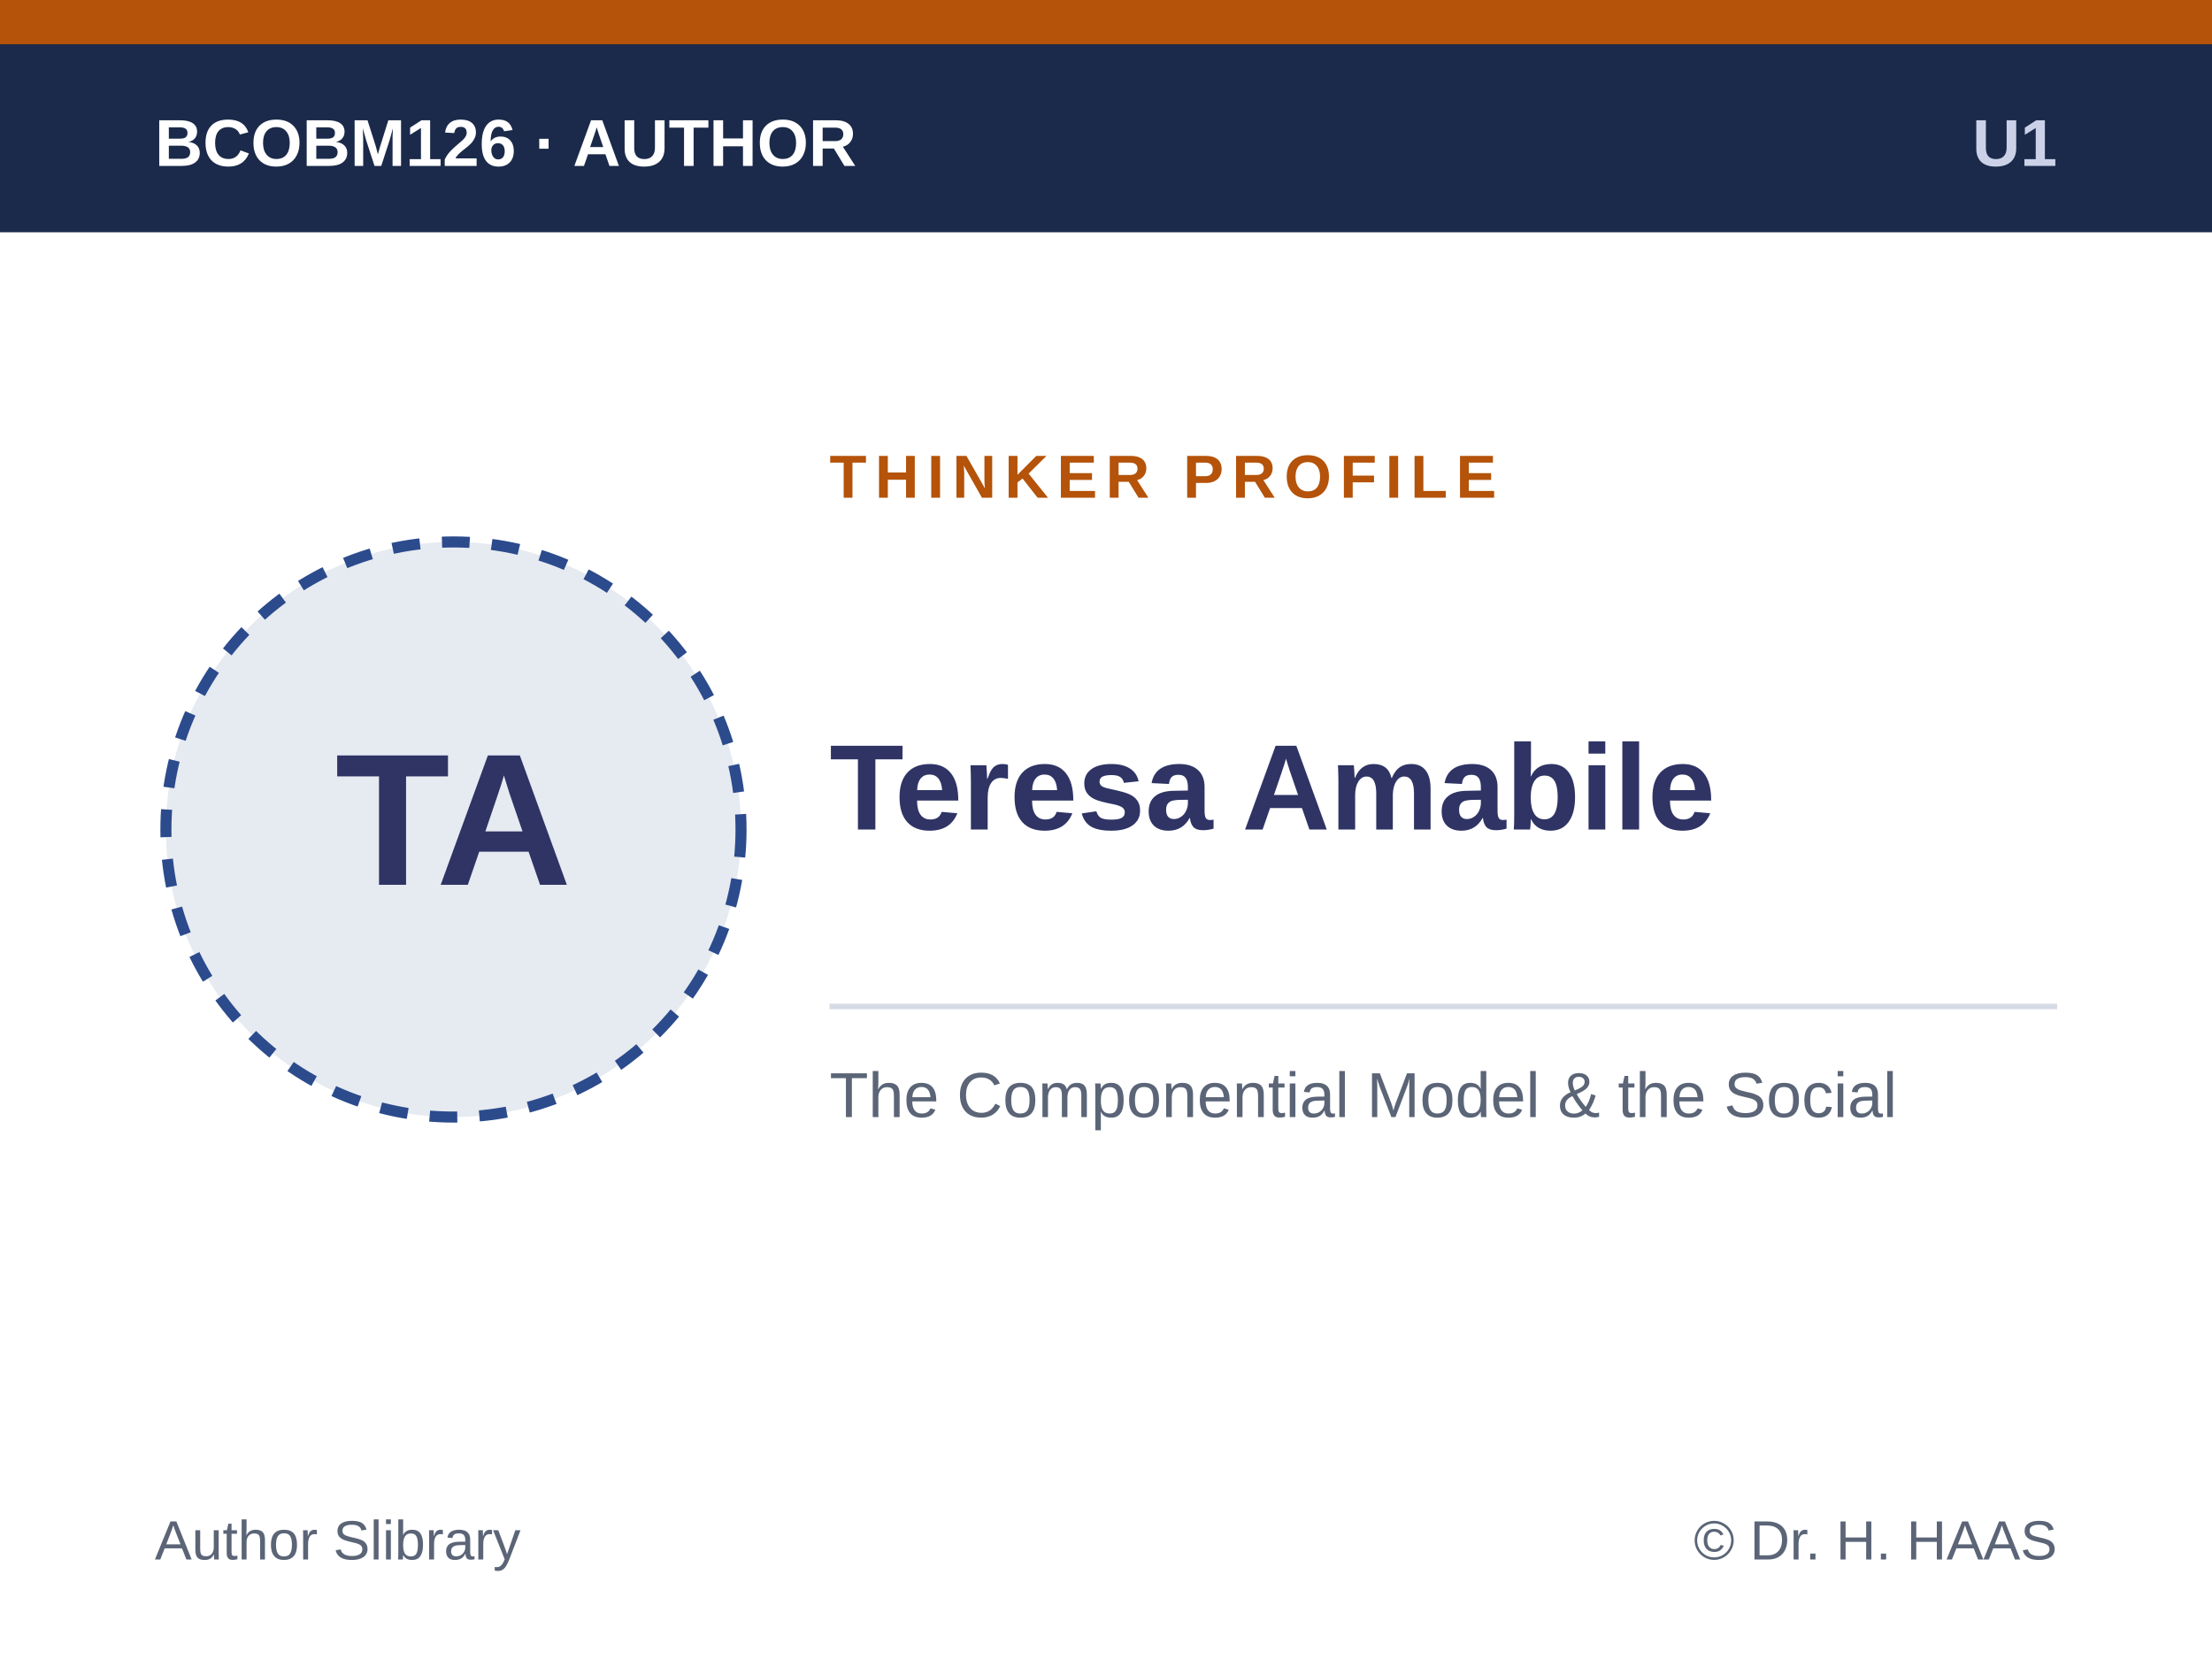
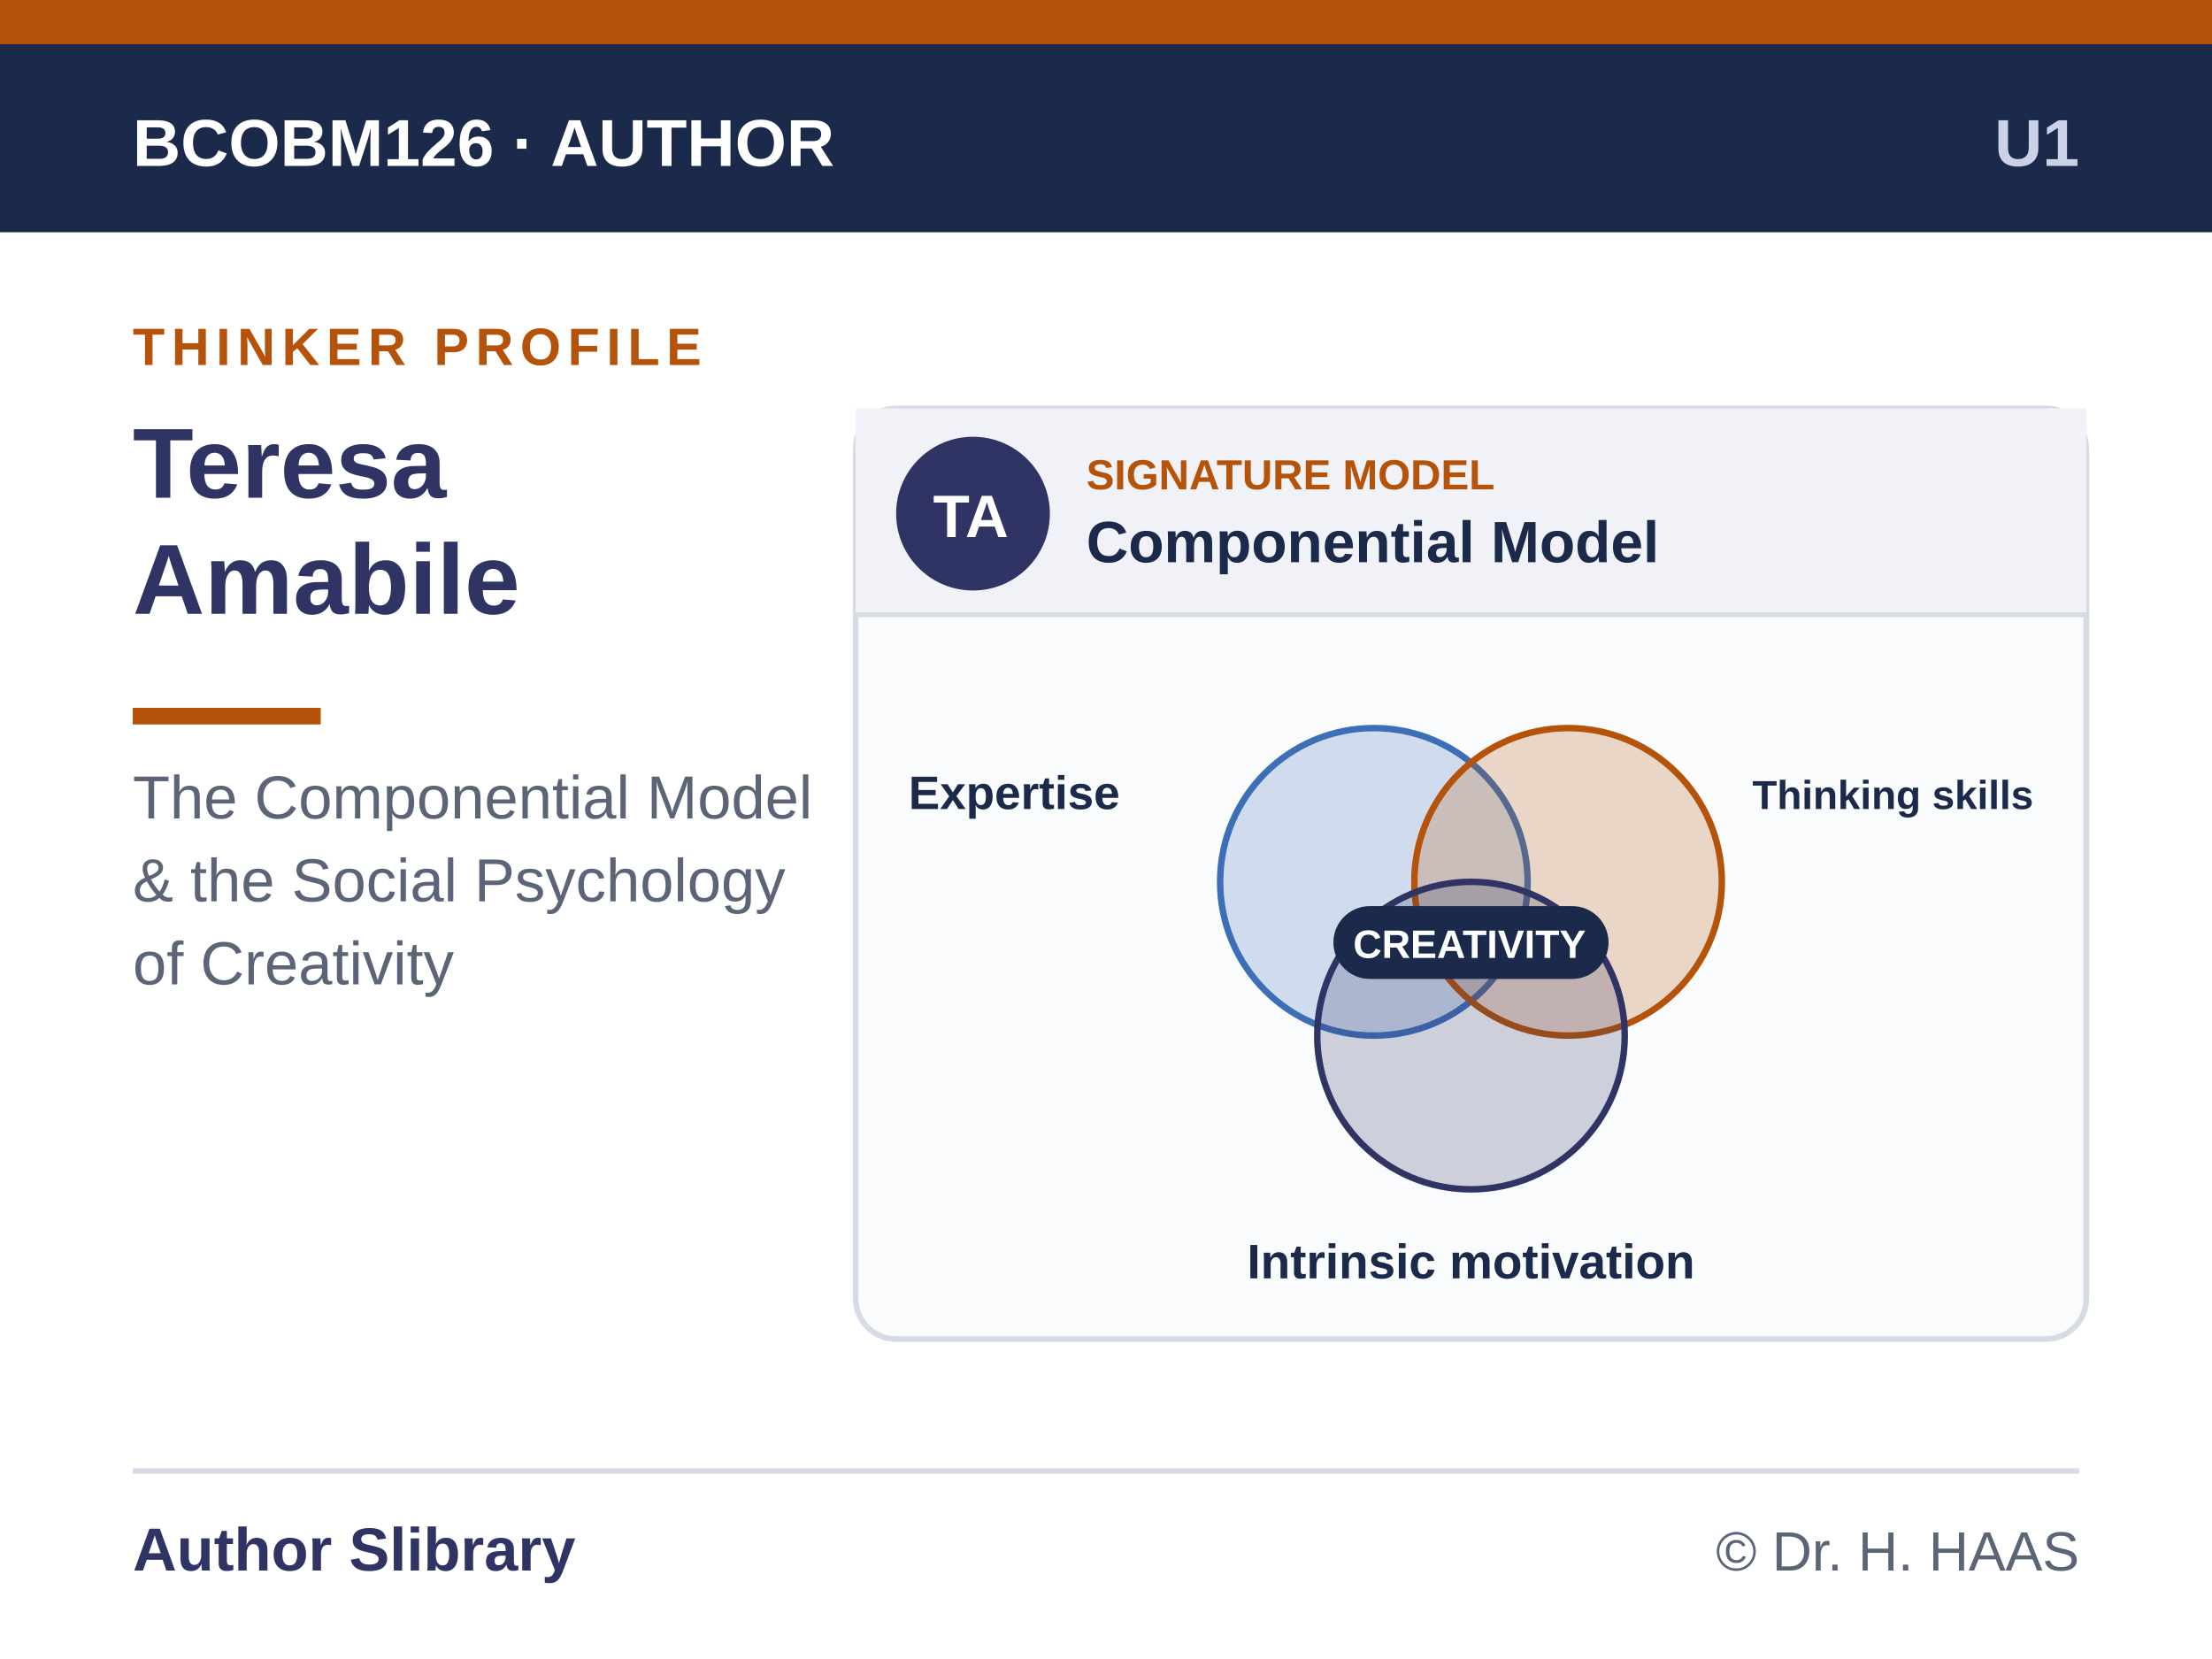
<svg xmlns="http://www.w3.org/2000/svg" viewBox="0 0 400 300" width="400" height="300" role="img" aria-label="Teresa Amabile author thumbnail">
  <rect width="400" height="300" fill="#ffffff" />
-   <rect width="400" height="8" fill="#B45309" />
+   <rect width="400" height="8" fill="#b45309" />
  <rect x="0" y="8" width="400" height="34" fill="#1B2A4A" />
-   <text x="28" y="30" font-family="Arial, Helvetica, sans-serif" font-size="12" font-weight="700" fill="#ffffff">BCOBM126 · AUTHOR</text>
-   <text x="372" y="30" text-anchor="end" font-family="Arial, Helvetica, sans-serif" font-size="12" font-weight="700" fill="#cbd2e8">U1</text>
-   <circle cx="82" cy="150" r="52" fill="#2b4b8c" opacity="0.12" />
-   <circle cx="82" cy="150" r="52" fill="none" stroke="#2b4b8c" stroke-width="2" stroke-dasharray="5 4" />
-   <text x="82" y="160" text-anchor="middle" font-family="Arial, Helvetica, sans-serif" font-size="34" font-weight="700" fill="#2F3465">TA</text>
-   <text x="150" y="90" font-family="Arial, Helvetica, sans-serif" font-size="11" font-weight="700" letter-spacing="1.5" fill="#B45309">THINKER PROFILE</text>
-   <text x="150" y="150" font-family="Arial, Helvetica, sans-serif" font-size="22" font-weight="700" fill="#2F3465">
-     <tspan x="150" dy="0">Teresa Amabile</tspan>
-   </text>
-   <line x1="150" y1="182" x2="372" y2="182" stroke="#d7dbe6" stroke-width="1" />
-   <text x="150" y="202" font-family="Arial, Helvetica, sans-serif" font-size="11.5" fill="#5b6577">The Componential Model &amp; the Social</text>
-   <text x="28" y="282" font-family="Arial, Helvetica, sans-serif" font-size="10" fill="#5b6577">Author Slibrary</text>
-   <text x="372" y="282" text-anchor="end" font-family="Arial, Helvetica, sans-serif" font-size="10" fill="#5b6577">© Dr. H. HAAS</text>
+   <text x="24" y="30" font-family="Arial, Helvetica, sans-serif" font-size="12" font-weight="700" fill="#ffffff">BCOBM126 · AUTHOR</text>
+   <text x="376" y="30" text-anchor="end" font-family="Arial, Helvetica, sans-serif" font-size="12" font-weight="700" fill="#cbd2e8">U1</text>
+   <text x="24" y="66" font-family="Arial, Helvetica, sans-serif" font-size="9.5" font-weight="700" letter-spacing="1.2" fill="#B45309">THINKER PROFILE</text>
+   <text x="24" y="90" font-family="Arial, Helvetica, sans-serif" font-size="18" font-weight="700" fill="#2F3465">Teresa</text>
+   <text x="24" y="111" font-family="Arial, Helvetica, sans-serif" font-size="18" font-weight="700" fill="#2F3465">Amabile</text>
+   <rect x="24" y="128" width="34" height="3" fill="#b45309" />
+   <text x="24" y="148" font-family="Arial, Helvetica, sans-serif" font-size="11" fill="#5b6577">The Componential Model</text>
+   <text x="24" y="163" font-family="Arial, Helvetica, sans-serif" font-size="11" fill="#5b6577">&amp; the Social Psychology</text>
+   <text x="24" y="178" font-family="Arial, Helvetica, sans-serif" font-size="11" fill="#5b6577">of Creativity</text>
+   <svg x="154.0" y="56.0" width="224.0" height="204.0" preserveAspectRatio="xMidYMid meet" version="1.1" viewBox="0 0 153.071 116">
+     <path transform="matrix(1,0,0,-1,0,116)" d="M5.5 .5H147.571C150.335 .5 152.571 2.736 152.571 5.5V110.5C152.571 113.264 150.335 115.5 147.571 115.5H5.5C2.736 115.5 .5 113.264 .5 110.5V5.5C.5 2.736 2.736 .5 5.5 .5Z" fill="#fafbfd" fill-rule="evenodd" />
+     <path transform="matrix(1,0,0,-1,0,116)" stroke-width=".7" stroke-linecap="butt" stroke-miterlimit="10" stroke-linejoin="miter" fill="none" stroke="#d7dbe6" d="M5.5 .5H147.571C150.335 .5 152.571 2.736 152.571 5.5V110.5C152.571 113.264 150.335 115.5 147.571 115.5H5.5C2.736 115.5 .5 113.264 .5 110.5V5.5C.5 2.736 2.736 .5 5.5 .5Z" />
+     <path transform="matrix(1,0,0,-1,0,116)" d="M.5 90H152.571V115.5H.5Z" fill="#f1f2f7" fill-rule="evenodd" />
+     <path transform="matrix(1,0,0,-1,0,116)" d="M24.5 102.5C24.5 107.747 20.247 112 15 112 9.753 112 5.5 107.747 5.5 102.5 5.5 97.253 9.753 93 15 93 20.247 93 24.5 97.253 24.5 102.5" fill="#2f3465" fill-rule="evenodd" />
+     <text fill="#ffffff" xml:space="preserve" transform="matrix(1 0 -0 1 0 116)" font-size="7.4" font-family="Arial, Helvetica, sans-serif" font-weight="bold">
+       <tspan y="-99.6" x="10.068 14.589">TA</tspan>
+     </text>
+     <text fill="#b45309" xml:space="preserve" transform="matrix(1 0 -0 1 0 116)" font-size="5.2" font-family="Arial, Helvetica, sans-serif" font-weight="bold">
+       <tspan y="-105.5" x="29 33.068 35.114 39.76 44.114 48.468 52.246 56.6 60.954 65.023 67.068 72 76.646 81 85.068">SIGNATURE MODEL</tspan>
+     </text>
+     <text fill="#1b2a4a" xml:space="preserve" transform="matrix(1 0 -0 1 0 116)" font-size="7.2" font-family="Arial, Helvetica, sans-serif" font-weight="bold">
+       <tspan y="-96.5" x="29 34.198 38.598 44.998 49.398 53.797 58.196 62.199 66.598 68.996 70.998 75.001 77.002 79.004 85.002 89.401 93.8 97.803">Componential Model</tspan>
+     </text>
+     <path transform="matrix(1,0,0,-1,0,116)" stroke-width=".6" stroke-linecap="round" stroke-miterlimit="10" stroke-linejoin="miter" fill="none" stroke="#d7dbe6" d="M.5 90H152.571" />
+     <path transform="matrix(1,0,0,-1,6.035455,110)" d="M77.5 51C77.5 61.493 68.993 70 58.5 70 48.007 70 39.5 61.493 39.5 51 39.5 40.507 48.007 32 58.5 32 68.993 32 77.5 40.507 77.5 51" fill="#3d6fb6" fill-opacity=".22" fill-rule="evenodd" />
+     <path transform="matrix(1,0,0,-1,6.035455,110)" stroke-width=".8" stroke-linecap="butt" stroke-miterlimit="10" stroke-linejoin="miter" fill="none" stroke="#3d6fb6" d="M77.5 51C77.5 61.493 68.993 70 58.5 70 48.007 70 39.5 61.493 39.5 51 39.5 40.507 48.007 32 58.5 32 68.993 32 77.5 40.507 77.5 51" />
+     <path transform="matrix(1,0,0,-1,6.035455,110)" d="M101.5 51C101.5 61.493 92.993 70 82.5 70 72.007 70 63.5 61.493 63.5 51 63.5 40.507 72.007 32 82.5 32 92.993 32 101.5 40.507 101.5 51" fill="#b45309" fill-opacity=".22" fill-rule="evenodd" />
+     <path transform="matrix(1,0,0,-1,6.035455,110)" stroke-width=".8" stroke-linecap="butt" stroke-miterlimit="10" stroke-linejoin="miter" fill="none" stroke="#b45309" d="M101.5 51C101.5 61.493 92.993 70 82.5 70 72.007 70 63.5 61.493 63.5 51 63.5 40.507 72.007 32 82.5 32 92.993 32 101.5 40.507 101.5 51" />
+     <path transform="matrix(1,0,0,-1,6.035455,110)" d="M89.5 32C89.5 42.493 80.993 51 70.5 51 60.007 51 51.5 42.493 51.5 32 51.5 21.507 60.007 13 70.5 13 80.993 13 89.5 21.507 89.5 32" fill="#2f3465" fill-opacity=".22" fill-rule="evenodd" />
+     <path transform="matrix(1,0,0,-1,6.035455,110)" stroke-width=".8" stroke-linecap="butt" stroke-miterlimit="10" stroke-linejoin="miter" fill="none" stroke="#2f3465" d="M89.5 32C89.5 42.493 80.993 51 70.5 51 60.007 51 51.5 42.493 51.5 32 51.5 21.507 60.007 13 70.5 13 80.993 13 89.5 21.507 89.5 32" />
+     <text fill="#1b2a4a" xml:space="preserve" transform="matrix(1 0 -0 1 6.035455 110)" font-size="5.8" font-family="Arial, Helvetica, sans-serif" font-weight="bold">
+       <tspan y="-60" x="1 4.869 8.093 11.637 14.862 17.118 19.05 20.662 23.887">Expertise</tspan>
+     </text>
+     <text fill="#1b2a4a" xml:space="preserve" transform="matrix(1 0 -0 1 6.035455 110)" font-size="5" font-family="Arial, Helvetica, sans-serif" font-weight="bold">
+       <tspan y="-60" x="105.265 108.32 111.375 112.765 115.82 118.6 119.99 123.045 126.1 127.49 130.27 133.05 134.44 135.83 137.22">Thinking skills</tspan>
+     </text>
+     <text fill="#1b2a4a" xml:space="preserve" transform="matrix(1 0 -0 1 6.035455 110)" font-size="6" font-family="Arial, Helvetica, sans-serif" font-weight="bold">
+       <tspan y="-2" x="42.828 44.496 48.162 50.16 52.494 54.162 57.828 61.164 62.832 66.168 67.836 73.17 76.836 78.834 80.502 83.838 87.174 89.172 90.84 94.506">Intrinsic motivation</tspan>
+     </text>
+     <path transform="matrix(1,0,0,-1,6.035455,110)" d="M58 39H83C85.488 39 87.5 41.012 87.5 43.5 87.5 45.988 85.488 48 83 48H58C55.512 48 53.5 45.988 53.5 43.5 53.5 41.012 55.512 39 58 39Z" fill="#1b2a4a" fill-rule="evenodd" />
+     <text fill="#ffffff" xml:space="preserve" transform="matrix(1 0 -0 1 6.035455 110)" font-size="4.9" font-family="Arial, Helvetica, sans-serif" font-weight="bold">
+       <tspan y="-41.6" x="55.935 59.473 63.01 66.279 69.816 72.81 74.173 77.441 78.803 81.797">CREATIVITY</tspan>
+     </text>
+   </svg>
+   <line x1="24" y1="266" x2="376" y2="266" stroke="#d7dbe6" stroke-width="1" />
+   <text x="24" y="284" font-family="Arial, Helvetica, sans-serif" font-size="11" font-weight="700" fill="#2F3465">Author Slibrary</text>
+   <text x="376" y="284" text-anchor="end" font-family="Arial, Helvetica, sans-serif" font-size="10" fill="#5b6577">© Dr. H. HAAS</text>
</svg>
